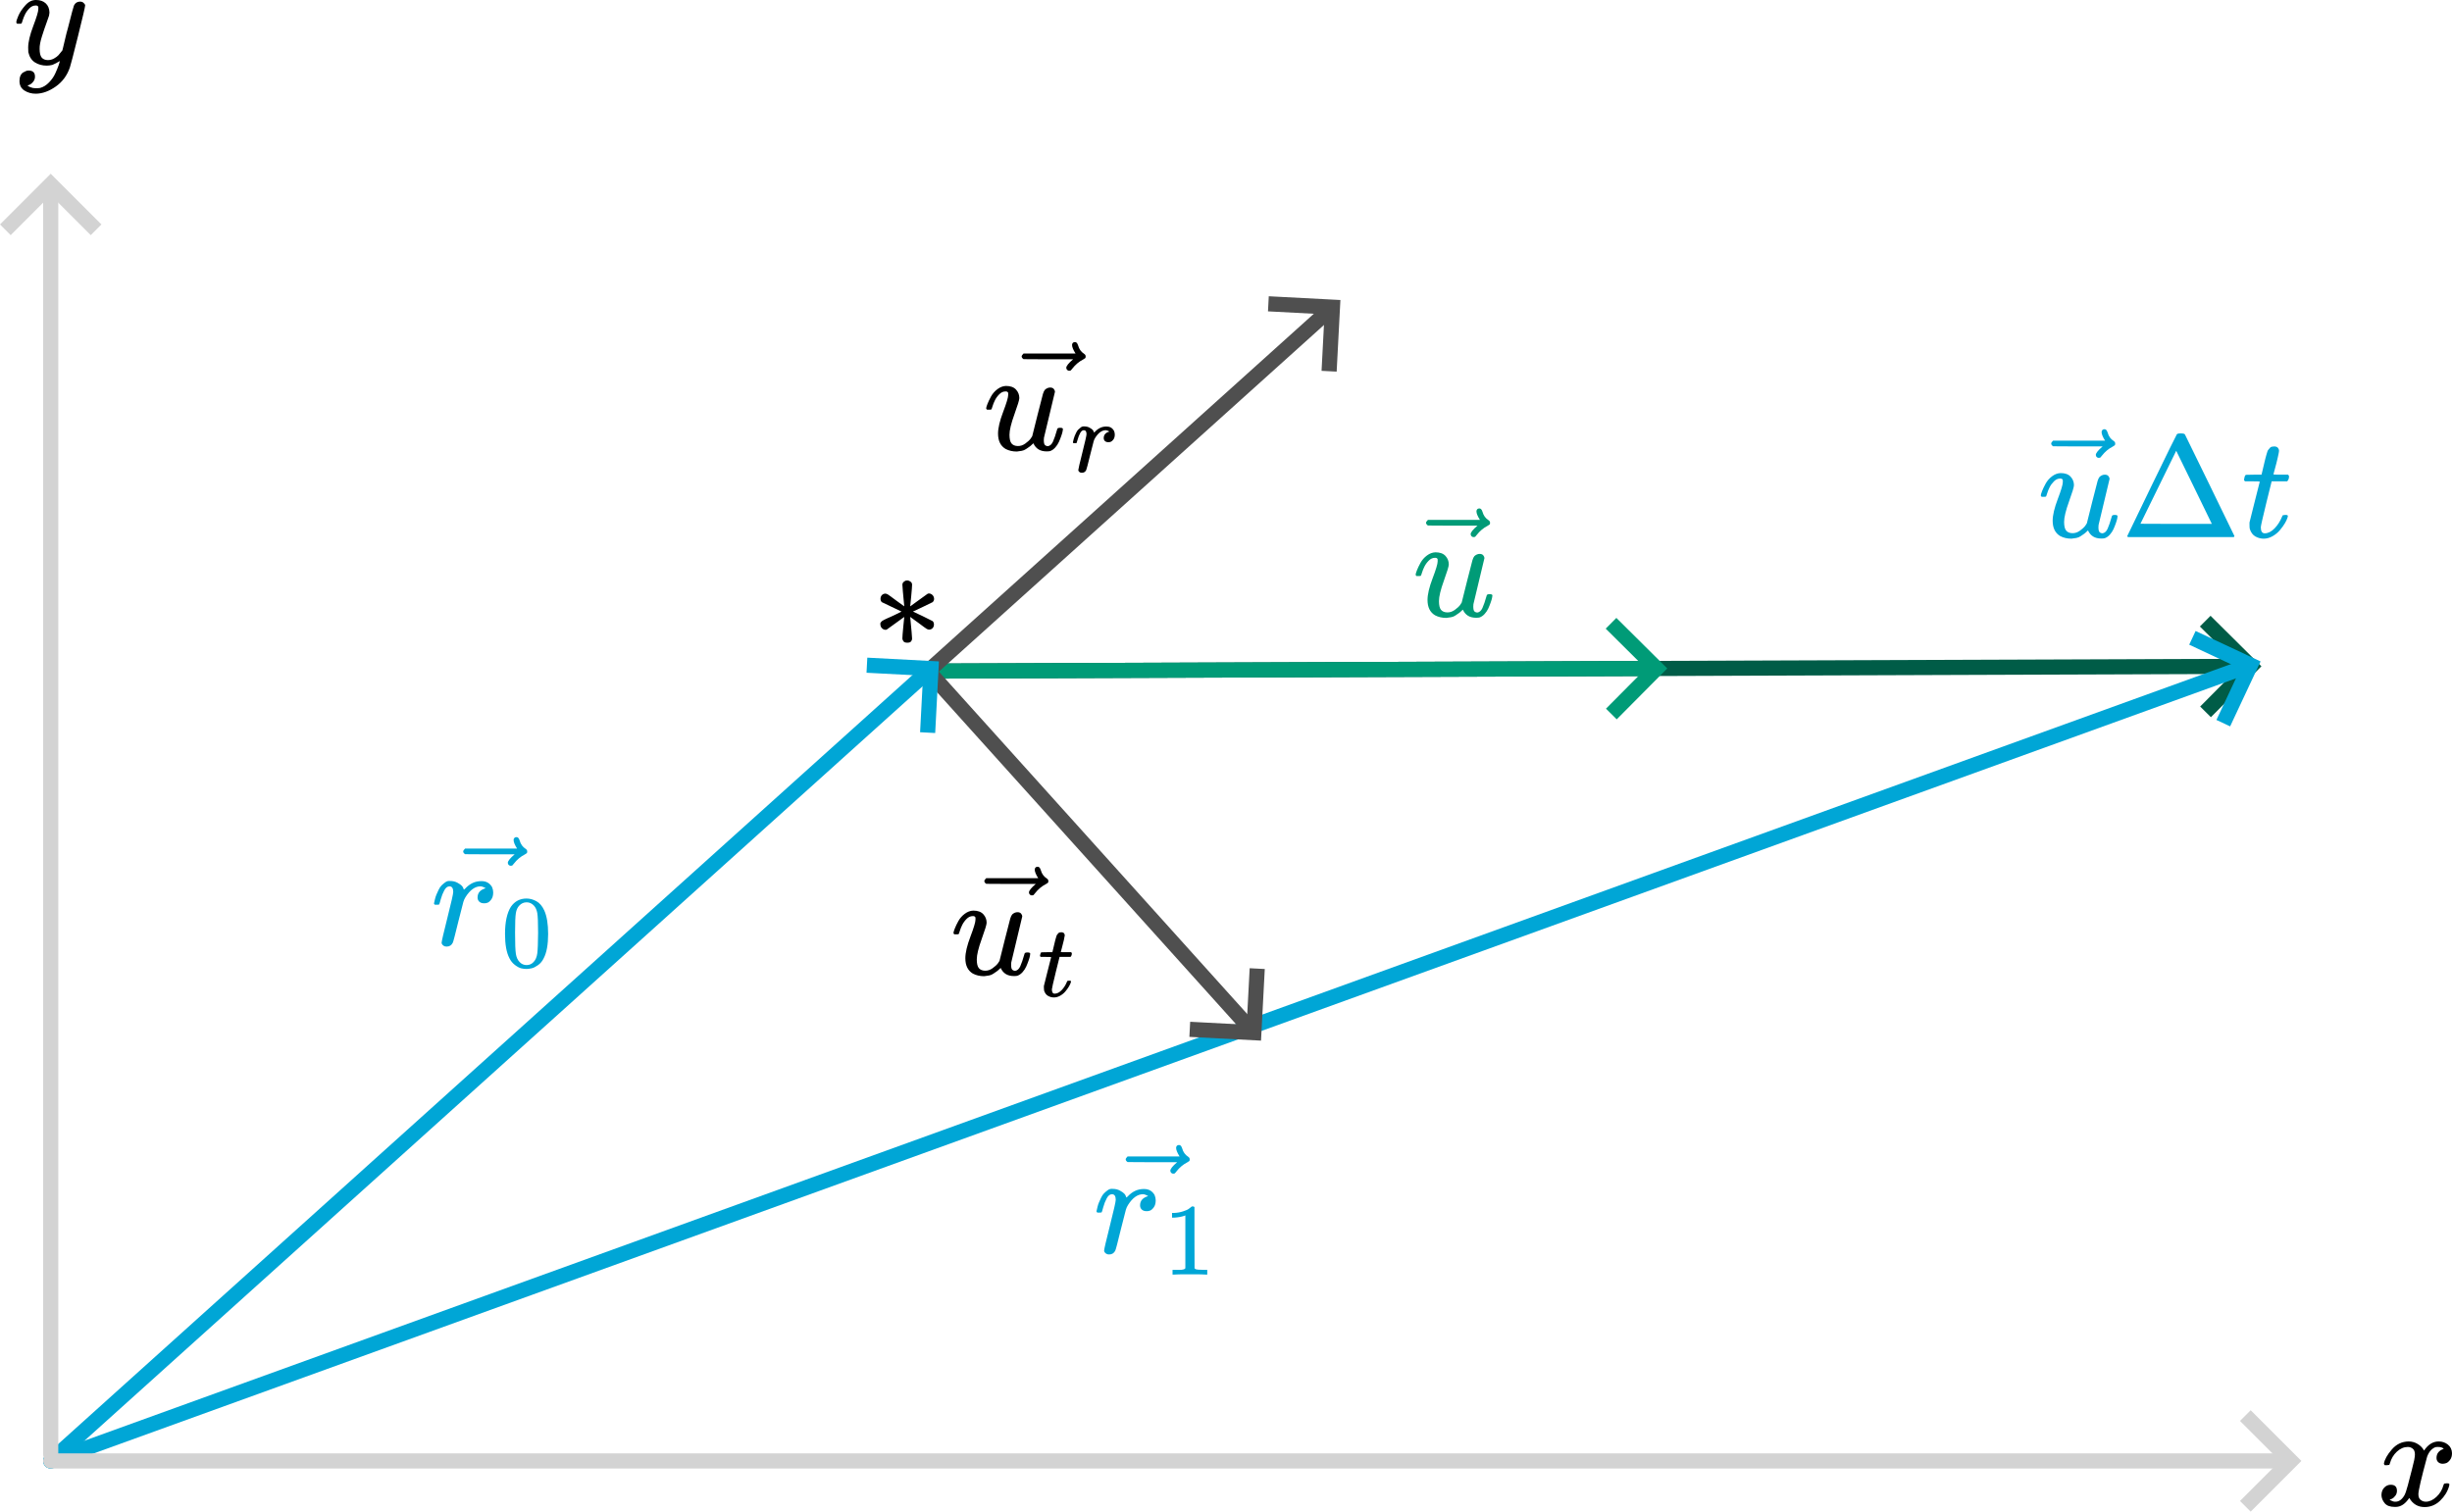
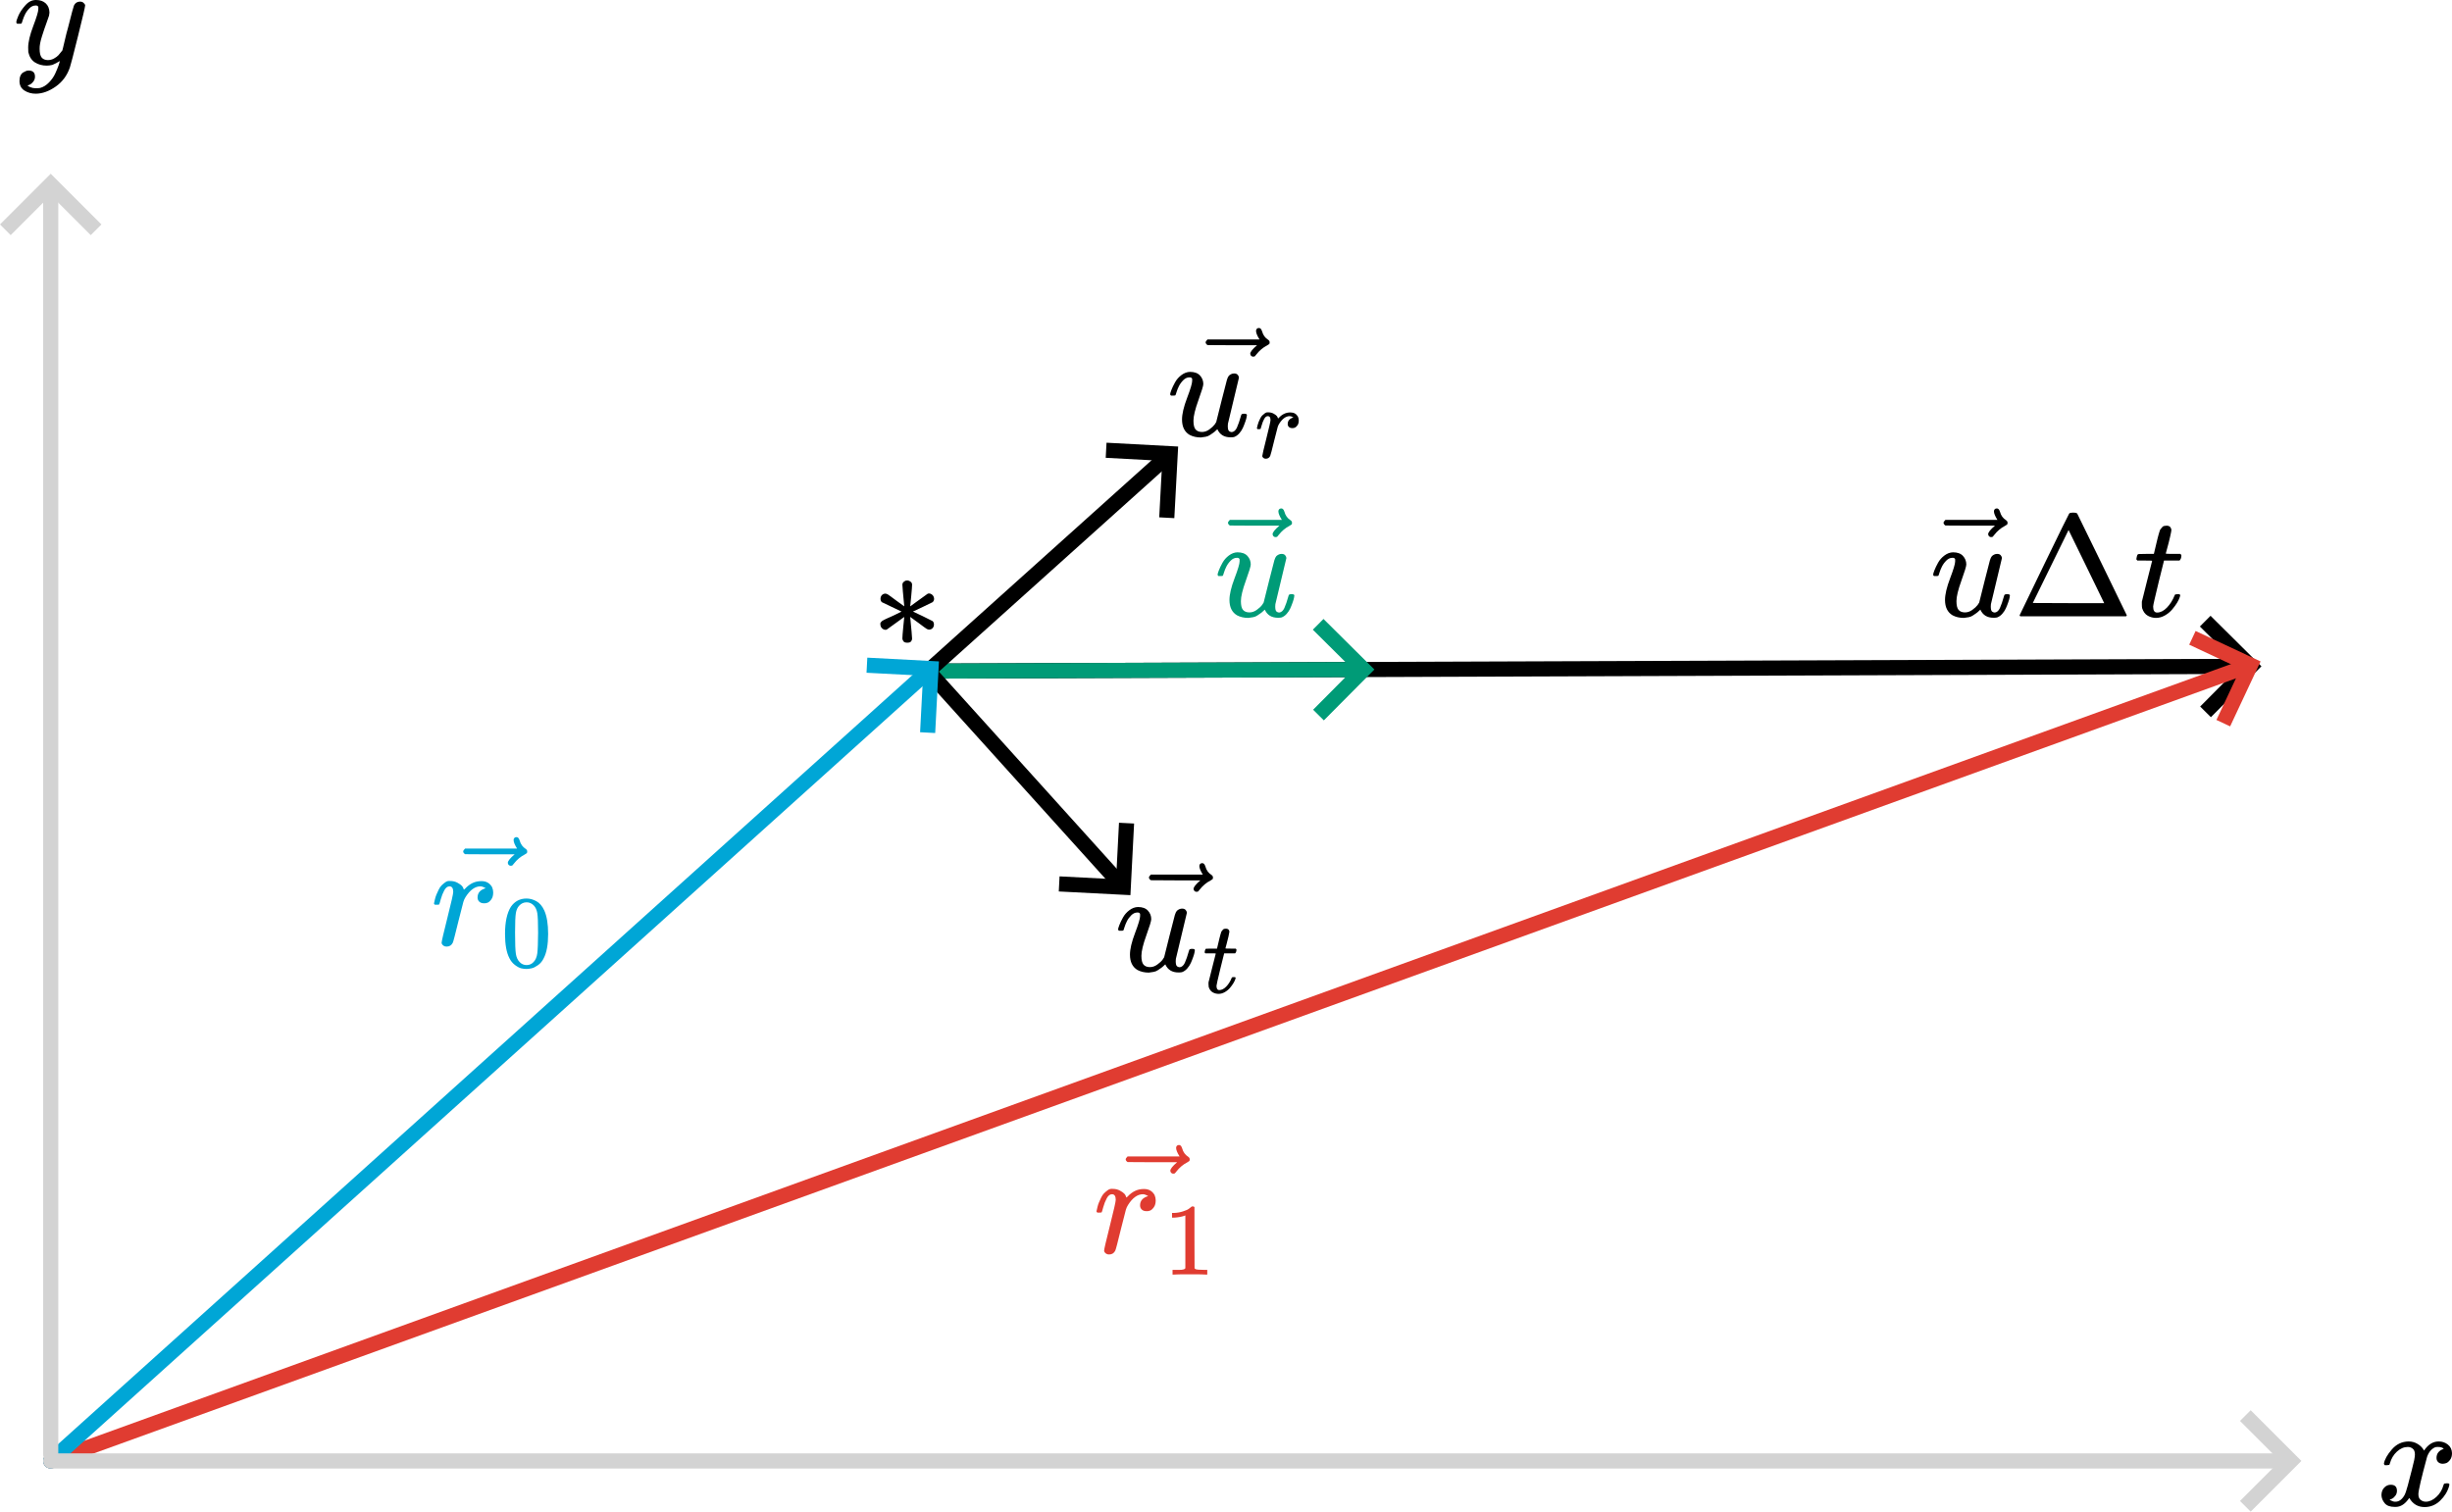
<svg xmlns="http://www.w3.org/2000/svg" xmlns:xlink="http://www.w3.org/1999/xlink" width="162.111mm" height="99.967mm" viewBox="0 0 162.111 99.967" version="1.1" id="svg1" xml:space="preserve">
  <defs id="defs1">
    <marker style="overflow:visible" id="ArrowWide" refX="0" refY="0" orient="auto-start-reverse" markerWidth="1" markerHeight="1" viewBox="0 0 1 1" preserveAspectRatio="xMidYMid">
      <path style="fill:none;stroke:context-stroke;stroke-width:1;stroke-linecap:butt" d="M 3,-3 0,0 3,3" transform="rotate(180,0.125,0)" id="path3" />
    </marker>
    <path id="MJX-53-TEX-I-1D466" d="m 21,287 q 0,14 15,48 15,34 48,71 33,37 74,36 41,0 66,-23 25,-23 26,-64 -2,-19 -3,-21 0,-3 -16,-46 -16,-43 -33,-97 -17,-54 -16,-86 0,-43 14,-60 14,-17 42,-18 23,0 43,11 20,11 31,23 11,12 27,33 0,1 5,20 5,19 14,59 9,40 19,74 38,150 42,157 13,27 43,27 13,0 21,-7 8,-7 11,-12 3,-5 2,-9 0,-13 -49,-210 -49,-197 -56,-216 -28,-83 -97,-132 -69,-49 -138,-50 -45,0 -79,22 -34,22 -34,66 0,22 7,37 7,15 19,22 12,7 20,10 8,3 17,3 44,0 44,-42 0,-20 -12,-35 -12,-15 -23,-20 -11,-5 -13,-5 l -3,-1 q 2,-5 19,-12 17,-7 34,-7 h 8 q 17,0 26,2 33,9 61,38 28,29 43,62 15,33 23,56 8,23 8,30 l -6,-4 q -6,-4 -19,-11 -13,-7 -26,-12 -20,-5 -39,-5 -46,0 -81,22 -35,22 -46,71 -1,7 -1,31 0,57 35,149 35,92 35,117 0,1 0,2 0,9 0,12 0,3 -4,7 -4,4 -11,4 h -4 Q 131,404 112,385 93,366 82,344 71,322 65,302 59,282 57,280 55,278 41,278 H 27 q -6,6 -6,9 z" />
    <path id="MJX-53-TEX-I-1D465" d="m 52,289 q 7,42 54,97 47,55 116,56 35,0 64,-18 29,-18 43,-45 42,63 101,63 37,0 64,-22 27,-22 28,-59 0,-29 -14,-47 -14,-18 -27,-22 -13,-4 -23,-4 -19,0 -31,11 -12,11 -12,29 0,46 50,63 -11,13 -40,13 -13,0 -19,-2 -38,-16 -56,-66 -60,-221 -60,-258 0,-28 16,-40 16,-12 35,-12 37,0 73,33 36,33 49,81 3,10 6,11 3,1 16,2 h 4 q 15,0 15,-8 0,-1 -2,-11 Q 486,77 440,33 394,-11 333,-11 263,-11 227,52 186,-10 133,-10 h -6 q -49,0 -70,26 -21,26 -22,55 0,32 19,52 19,20 45,20 43,0 43,-42 Q 142,81 130,66 118,51 107,46 96,41 94,41 l -3,-1 q 0,-1 6,-4 6,-3 16,-7 10,-4 19,-3 36,0 62,45 9,16 23,68 14,52 28,108 14,56 16,66 5,27 5,39 0,28 -15,40 -15,12 -34,12 -40,0 -75,-32 -35,-32 -49,-82 -2,-9 -5,-10 -3,-1 -16,-2 H 58 q -6,6 -6,11 z" />
    <path id="MJX-70-TEX-I-1D45F" d="m 21,287 q 1,3 2,8 1,5 5,22 4,17 10,31 6,14 15,33 9,19 20,30 11,11 26,22 15,11 33,9 29,0 51,-12 22,-12 31,-22 9,-10 11,-20 2,-6 3,-6 1,0 8,7 48,52 111,52 h 3 q 48,0 72,-41 8,-19 8,-37 0,-30 -13,-48 -13,-18 -26,-23 -13,-5 -25,-4 -20,0 -32,11 -12,11 -12,29 0,48 56,64 -22,13 -36,13 -56,0 -103,-74 Q 229,315 224,298 219,281 190,165 156,25 151,16 138,-11 108,-11 95,-11 87,-5 79,1 76,7 q -3,6 -2,10 0,13 40,172 40,159 40,177 0,39 -26,39 -21,0 -36,-28 Q 77,349 68,316 59,283 57,280 55,278 41,278 H 27 q -6,6 -6,9 z" />
    <path id="MJX-70-TEX-N-30" d="m 96,585 q 56,81 153,81 48,0 96,-26 48,-26 78,-92 37,-83 37,-228 0,-155 -43,-237 -20,-42 -55,-67 -35,-25 -61,-31 -26,-6 -51,-7 -26,0 -52,6 -26,6 -61,32 -35,26 -55,67 -43,82 -43,237 0,174 57,265 z m 225,12 q -30,32 -71,32 -42,0 -72,-32 -25,-26 -33,-72 -8,-46 -8,-192 0,-158 8,-208 8,-50 36,-79 28,-30 69,-30 40,0 68,30 29,30 36,84 7,54 8,203 0,145 -8,191 -8,46 -33,73 z" />
    <path id="MJX-70-TEX-N-20D7" d="m 377,694 q 0,8 5,14 5,6 15,6 7,0 12,-5 5,-4 10,-19 10,-37 41,-57 11,-7 11,-18 0,-9 -3,-12 -3,-3 -14,-9 -43,-22 -75,-63 -2,-2 -5,-6 -3,-4 -5,-6 -2,-2 -5,-2 -3,0 -7,-1 -7,0 -13,5 -6,5 -7,15 0,19 47,59 H 213 l -171,1 q -13,9 -13,19 0,7 13,20 h 359 q -24,38 -24,59 z" />
    <path id="MJX-70-TEX-N-31" d="m 213,578 -13,-5 q -14,-5 -40,-10 -26,-5 -58,-7 H 83 v 46 h 19 q 47,2 87,15 40,13 56,24 16,11 28,22 2,3 12,3 9,0 17,-6 V 361 l 1,-300 q 7,-7 12,-9 5,-2 24,-4 19,-2 62,-2 h 26 V 0 H 416 Q 395,3 257,3 121,3 100,0 H 88 v 46 h 26 q 22,0 38,0 16,0 25,1 9,1 16,3 7,2 8,2 1,0 6,5 5,5 6,4 z" />
    <path id="MJX-70-TEX-I-1D462" d="m 21,287 q 0,8 9,31 9,23 25,52 16,29 44,50 28,21 59,22 46,0 69,-25 23,-25 23,-59 0,-18 -34,-112 -34,-94 -34,-141 0,-43 14,-60 14,-17 42,-18 28,-1 53,17 25,18 37,34 l 11,17 q 2,4 38,152 30,120 36,140 6,20 14,29 17,15 36,15 17,0 25,-10 8,-10 8,-19 L 420,84 q -1,-5 -1,-16 0,-25 7,-33 7,-8 21,-9 22,3 35,31 13,28 30,88 2,8 20,8 19,0 19,-9 -1,-5 -2,-14 -1,-9 -9,-32 -8,-23 -17,-43 -9,-20 -25,-38 -16,-18 -36,-25 -8,-2 -24,-2 -66,0 -91,56 -2,-1 -11,-10 -9,-9 -18,-15 -9,-6 -22,-15 -13,-9 -29,-12 -16,-3 -34,-5 -44,0 -78,18 -52,31 -52,106 0,57 35,149 35,92 35,117 0,1 0,2 0,9 0,12 0,3 -4,7 -4,4 -11,4 h -4 Q 131,404 112,385 93,366 82,344 71,322 65,302 59,282 57,280 55,278 41,278 H 27 q -6,6 -6,9 z" />
    <path id="MJX-70-TEX-I-1D461" d="m 26,385 q -7,7 -7,10 0,4 3,16 3,12 5,14 2,5 9,5 7,0 51,1 h 53 l 19,80 q 3,11 7,29 4,18 7,26 3,8 6,20 3,12 8,17 5,5 10,12 5,7 14,9 9,2 18,2 18,-1 25,-11 7,-10 7,-19 0,-7 -9,-47 -9,-40 -20,-79 l -10,-37 q 0,-2 50,-2 h 51 q 7,-7 7,-11 0,-22 -13,-35 H 210 L 174,240 Q 135,80 135,68 q 0,-42 27,-42 35,0 68,34 33,34 53,84 2,6 5,7 3,1 15,2 h 4 q 15,0 15,-8 0,-3 -3,-12 Q 314,117 301,95 288,73 267,48 246,23 216,6 186,-11 155,-11 125,-11 98,4 71,19 59,56 57,64 57,83 v 18 l 35,140 q 35,141 36,142 0,2 -51,2 z" />
    <path id="MJX-70-TEX-N-394" d="m 51,0 q -5,4 -5,7 0,2 169,350 169,348 173,352 3,7 28,7 23,0 28,-7 3,-4 172,-352 Q 785,9 786,7 786,4 781,0 Z M 507,344 384,596 137,92 383,91 h 247 q 0,2 -123,253 z" />
    <path id="MJX-70-TEX-N-2217" d="m 229,286 q -13,134 -13,150 0,18 24,28 1,0 5,0 4,0 6,1 12,-1 22,-9 10,-8 10,-20 0,-17 -6,-80 -6,-63 -7,-70 l 58,42 q 56,41 61,44 5,3 10,3 13,0 24,-10 11,-10 12,-27 0,-13 -10,-23 -5,-3 -68,-33 -63,-30 -68,-32 l 66,-31 70,-35 q 9,-9 9,-23 0,-15 -9,-25 -9,-10 -24,-11 -8,0 -18,6 -10,6 -55,40 l -58,42 q 13,-134 13,-150 0,-10 -7,-19 -7,-9 -26,-9 -19,0 -26,9 -7,9 -8,19 0,17 6,80 6,63 7,70 l -58,-42 q -56,-41 -61,-44 -4,-3 -10,-3 -13,0 -24,10 -11,10 -12,27 0,5 0,8 0,3 3,6 3,3 5,6 2,3 9,7 7,4 13,7 6,3 19,9 13,6 25,11 12,5 32,15 20,10 40,20 L 74,315 q -9,9 -9,23 0,15 9,25 9,10 24,11 8,0 18,-6 10,-6 55,-40 z" />
  </defs>
  <g id="layer1" transform="translate(-25.59181,-180.1176)">
-     <path style="fill:#00a6d6;stroke:#005c47;stroke-width:1;stroke-linecap:round;stroke-dasharray:none;stroke-opacity:1;marker-end:url(#ArrowWide)" d="M 86.958,224.497 174.147,224.184" id="path57" />
-     <path style="opacity:1;fill:#009b77;stroke:#009b77;stroke-width:1;stroke-linecap:round;stroke-dasharray:none;stroke-opacity:1;marker-end:url(#ArrowWide)" d="m 86.958,224.497 47.906,-0.172" id="path60" />
-     <path style="fill:none;stroke:#00a6d6;stroke-width:1;stroke-linecap:round;stroke-dasharray:none;stroke-opacity:1;marker-end:url(#ArrowWide)" d="M 28.945,276.731 174.147,224.184" id="path54" />
+     <path style="fill:#00a6d6;stroke:#000000;stroke-width:1;stroke-linecap:round;stroke-dasharray:none;stroke-opacity:1;marker-end:url(#ArrowWide)" d="M 86.958,224.497 174.147,224.184" id="path57" />
+     <path style="fill:#e03c31;stroke:#e03c31;stroke-width:1;stroke-linecap:round;stroke-dasharray:none;stroke-opacity:1;marker-end:url(#ArrowWide)" d="M 28.945,276.731 174.147,224.184" id="path54" />
    <g data-mml-node="mi" transform="matrix(0.00957793,0,0,-0.00957793,26.46827,184.3513)" id="g45" style="fill:#000000;stroke:#000000;stroke-width:0">
      <use data-c="1D466" xlink:href="#MJX-53-TEX-I-1D466" id="use44" style="stroke-width:0" />
    </g>
    <g data-mml-node="TeXAtom" data-mjx-texclass="ORD" id="g6-2" style="fill:#00a6d6;stroke:#000000;stroke-width:0" transform="matrix(0.00957591,0,0,-0.00957591,54.08212,242.6108)">
      <g data-mml-node="mover" id="g5-1" style="fill:#00a6d6;stroke-width:0">
        <g data-mml-node="msub" id="g3-6" style="fill:#00a6d6;stroke-width:0">
          <g data-mml-node="mi" id="g1-85" style="fill:#00a6d6;stroke-width:0">
            <use data-c="1D45F" xlink:href="#MJX-70-TEX-I-1D45F" id="use1-7" style="fill:#00a6d6;stroke-width:0" />
          </g>
          <g data-mml-node="mn" transform="matrix(0.707,0,0,0.707,484,-150)" id="g2-6" style="fill:#00a6d6;stroke-width:0">
            <use data-c="30" xlink:href="#MJX-70-TEX-N-30" id="use2-1" style="fill:#00a6d6;stroke-width:0" />
          </g>
        </g>
        <g data-mml-node="mo" transform="translate(193.8,31)" id="g4-89" style="fill:#00a6d6;stroke-width:0">
          <use data-c="20D7" xlink:href="#MJX-70-TEX-N-20D7" id="use3-2" style="fill:#00a6d6;stroke-width:0" />
        </g>
      </g>
    </g>
-     <g data-mml-node="TeXAtom" data-mjx-texclass="ORD" transform="matrix(0.00957591,0,0,-0.00957591,97.88268,262.971)" id="g12-7" style="fill:#00a6d6;stroke:#000000;stroke-width:0">
-       <g data-mml-node="mover" id="g11-9" style="fill:#00a6d6;stroke-width:0">
-         <g data-mml-node="msub" id="g9-5" style="fill:#00a6d6;stroke-width:0">
-           <g data-mml-node="mi" id="g7-4" style="fill:#00a6d6;stroke-width:0">
-             <use data-c="1D45F" xlink:href="#MJX-70-TEX-I-1D45F" id="use6-3" style="fill:#00a6d6;stroke-width:0" />
+     <g data-mml-node="TeXAtom" data-mjx-texclass="ORD" transform="matrix(0.00957591,0,0,-0.00957591,97.88268,262.971)" id="g12-7" style="fill:#e03c31;stroke:#000000;stroke-width:0">
+       <g data-mml-node="mover" id="g11-9" style="fill:#e03c31;stroke-width:0">
+         <g data-mml-node="msub" id="g9-5" style="fill:#e03c31;stroke-width:0">
+           <g data-mml-node="mi" id="g7-4" style="fill:#e03c31;stroke-width:0">
+             <use data-c="1D45F" xlink:href="#MJX-70-TEX-I-1D45F" id="use6-3" style="fill:#e03c31;stroke-width:0" />
          </g>
-           <g data-mml-node="mn" transform="matrix(0.707,0,0,0.707,484,-150)" id="g8-1" style="fill:#00a6d6;stroke-width:0">
-             <use data-c="31" xlink:href="#MJX-70-TEX-N-31" id="use7" style="fill:#00a6d6;stroke-width:0" />
+           <g data-mml-node="mn" transform="matrix(0.707,0,0,0.707,484,-150)" id="g8-1" style="fill:#e03c31;stroke-width:0">
+             <use data-c="31" xlink:href="#MJX-70-TEX-N-31" id="use7" style="fill:#e03c31;stroke-width:0" />
          </g>
        </g>
-         <g data-mml-node="mo" transform="translate(193.8,31)" id="g10-2" style="fill:#00a6d6;stroke-width:0">
-           <use data-c="20D7" xlink:href="#MJX-70-TEX-N-20D7" id="use9-3" style="fill:#00a6d6;stroke-width:0" />
+         <g data-mml-node="mo" transform="translate(193.8,31)" id="g10-2" style="fill:#e03c31;stroke-width:0">
+           <use data-c="20D7" xlink:href="#MJX-70-TEX-N-20D7" id="use9-3" style="fill:#e03c31;stroke-width:0" />
        </g>
      </g>
    </g>
-     <g data-mml-node="TeXAtom" data-mjx-texclass="ORD" transform="matrix(0.00957591,0,0,-0.00957591,88.42798,244.5692)" id="g18" style="fill:#000000;stroke:#000000;stroke-width:0">
+     <g data-mml-node="TeXAtom" data-mjx-texclass="ORD" transform="matrix(0.00957591,0,0,-0.00957591,99.31154,244.3319)" id="g18" style="fill:#000000;stroke:#000000;stroke-width:0">
      <g data-mml-node="mover" id="g17" style="stroke-width:0">
        <g data-mml-node="msub" id="g15" style="stroke-width:0">
          <g data-mml-node="mi" id="g13-3" style="stroke-width:0">
            <use data-c="1D462" xlink:href="#MJX-70-TEX-I-1D462" id="use12-4" style="stroke-width:0" />
          </g>
          <g data-mml-node="mi" transform="matrix(0.707,0,0,0.707,605,-150)" id="g14-11" style="stroke-width:0">
            <use data-c="1D461" xlink:href="#MJX-70-TEX-I-1D461" id="use13" style="stroke-width:0" />
          </g>
        </g>
        <g data-mml-node="mo" transform="translate(205.1,31)" id="g16" style="stroke-width:0">
          <use data-c="20D7" xlink:href="#MJX-70-TEX-N-20D7" id="use15" style="stroke-width:0" />
        </g>
      </g>
    </g>
-     <g data-mml-node="TeXAtom" data-mjx-texclass="ORD" transform="matrix(0.00957591,0,0,-0.00957591,90.58996,209.873)" id="g24" style="fill:#000000;stroke:#000000;stroke-width:0">
+     <g data-mml-node="TeXAtom" data-mjx-texclass="ORD" transform="matrix(0.00957591,0,0,-0.00957591,102.7535,208.9421)" id="g24" style="fill:#000000;stroke:#000000;stroke-width:0">
      <g data-mml-node="mover" id="g23-3" style="stroke-width:0">
        <g data-mml-node="msub" id="g21" style="stroke-width:0">
          <g data-mml-node="mi" id="g19" style="stroke-width:0">
            <use data-c="1D462" xlink:href="#MJX-70-TEX-I-1D462" id="use18" style="stroke-width:0" />
          </g>
          <g data-mml-node="mi" transform="matrix(0.707,0,0,0.707,605,-150)" id="g20" style="stroke-width:0">
            <use data-c="1D45F" xlink:href="#MJX-70-TEX-I-1D45F" id="use19" style="stroke-width:0" />
          </g>
        </g>
        <g data-mml-node="mo" transform="translate(237,31)" id="g22" style="stroke-width:0">
          <use data-c="20D7" xlink:href="#MJX-70-TEX-N-20D7" id="use21" style="stroke-width:0" />
        </g>
      </g>
    </g>
-     <g data-mml-node="TeXAtom" data-mjx-texclass="ORD" transform="matrix(0.00957591,0,0,-0.00957591,118.984,220.8748)" id="g28" style="fill:#009b77;stroke:#000000;stroke-width:0">
+     <g data-mml-node="TeXAtom" data-mjx-texclass="ORD" transform="matrix(0.00957591,0,0,-0.00957591,105.8897,220.8748)" id="g28" style="fill:#009b77;stroke:#000000;stroke-width:0">
      <g data-mml-node="mover" id="g27" style="fill:#009b77;stroke-width:0">
        <g data-mml-node="mi" id="g25" style="fill:#009b77;stroke-width:0">
          <use data-c="1D462" xlink:href="#MJX-70-TEX-I-1D462" id="use24" style="fill:#009b77;stroke-width:0" />
        </g>
        <g data-mml-node="mo" transform="translate(63.8,31)" id="g26" style="fill:#009b77;stroke-width:0">
          <use data-c="20D7" xlink:href="#MJX-70-TEX-N-20D7" id="use25" style="fill:#009b77;stroke-width:0" />
        </g>
      </g>
    </g>
-     <g id="g56" transform="translate(43.10732,-79.77945)" style="fill:#00a6d6">
-       <g data-mml-node="TeXAtom" data-mjx-texclass="ORD" transform="matrix(0.00957591,0,0,-0.00957591,117.2079,295.4147)" id="g32" style="fill:#00a6d6;stroke:#000000;stroke-width:0">
-         <g data-mml-node="mover" id="g31" style="fill:#00a6d6;stroke-width:0">
-           <g data-mml-node="mi" id="g29" style="fill:#00a6d6;stroke-width:0">
-             <use data-c="1D462" xlink:href="#MJX-70-TEX-I-1D462" id="use28" style="fill:#00a6d6;stroke-width:0" />
+     <g id="g56" transform="translate(35.99002,-74.53991)" style="fill:#000000;fill-opacity:1">
+       <g data-mml-node="TeXAtom" data-mjx-texclass="ORD" transform="matrix(0.00957591,0,0,-0.00957591,117.2079,295.4147)" id="g32" style="fill:#000000;fill-opacity:1;stroke:#000000;stroke-width:0">
+         <g data-mml-node="mover" id="g31" style="fill:#000000;fill-opacity:1;stroke-width:0">
+           <g data-mml-node="mi" id="g29" style="fill:#000000;fill-opacity:1;stroke-width:0">
+             <use data-c="1D462" xlink:href="#MJX-70-TEX-I-1D462" id="use28" style="fill:#000000;fill-opacity:1;stroke-width:0" />
          </g>
-           <g data-mml-node="mo" transform="translate(63.8,31)" id="g30" style="fill:#00a6d6;stroke-width:0">
-             <use data-c="20D7" xlink:href="#MJX-70-TEX-N-20D7" id="use29" style="fill:#00a6d6;stroke-width:0" />
+           <g data-mml-node="mo" transform="translate(63.8,31)" id="g30" style="fill:#000000;fill-opacity:1;stroke-width:0">
+             <use data-c="20D7" xlink:href="#MJX-70-TEX-N-20D7" id="use29" style="fill:#000000;fill-opacity:1;stroke-width:0" />
          </g>
        </g>
      </g>
-       <g data-mml-node="mi" transform="matrix(0.00957591,0,0,-0.00957591,122.6853,295.4147)" id="g33" style="fill:#00a6d6;stroke:#000000;stroke-width:0">
-         <use data-c="394" xlink:href="#MJX-70-TEX-N-394" id="use32" style="fill:#00a6d6;stroke-width:0" />
+       <g data-mml-node="mi" transform="matrix(0.00957591,0,0,-0.00957591,122.6853,295.4147)" id="g33" style="fill:#000000;fill-opacity:1;stroke:#000000;stroke-width:0">
+         <use data-c="394" xlink:href="#MJX-70-TEX-N-394" id="use32" style="fill:#000000;fill-opacity:1;stroke-width:0" />
      </g>
-       <g data-mml-node="mi" transform="matrix(0.00957591,0,0,-0.00957591,130.6621,295.4147)" id="g34" style="fill:#00a6d6;stroke:#000000;stroke-width:0">
-         <use data-c="1D461" xlink:href="#MJX-70-TEX-I-1D461" id="use33" style="fill:#00a6d6;stroke-width:0" />
+       <g data-mml-node="mi" transform="matrix(0.00957591,0,0,-0.00957591,130.6621,295.4147)" id="g34" style="fill:#000000;fill-opacity:1;stroke:#000000;stroke-width:0">
+         <use data-c="1D461" xlink:href="#MJX-70-TEX-I-1D461" id="use33" style="fill:#000000;fill-opacity:1;stroke-width:0" />
      </g>
    </g>
    <g data-mml-node="mo" transform="matrix(0.00957591,0,0,-0.00957591,83.18312,222.9549)" id="g35" style="fill:#000000;stroke:#000000;stroke-width:0">
      <use data-c="2217" xlink:href="#MJX-70-TEX-N-2217" id="use34" style="stroke-width:0" />
    </g>
-     <path style="fill:none;stroke:#4f4f4f;stroke-width:1;stroke-linecap:round;stroke-dasharray:none;stroke-opacity:1;marker-end:url(#ArrowWide)" d="m 86.958,224.497 21.364,23.727" id="path56" />
-     <path style="fill:none;stroke:#4f4f4f;stroke-width:1;stroke-linecap:round;stroke-dasharray:none;stroke-opacity:1;marker-end:url(#ArrowWide)" d="M 86.958,224.497 113.5,200.598" id="path51" />
+     <path style="fill:#009b77;stroke:#009b77;stroke-width:1;stroke-linecap:round;stroke-dasharray:none;stroke-opacity:1;marker-end:url(#ArrowWide)" d="m 86.958,224.497 28.543,-0.102" id="path60" />
+     <path style="opacity:1;fill:#000000;fill-opacity:1;stroke:#000000;stroke-width:1;stroke-linecap:round;stroke-dasharray:none;stroke-opacity:1;marker-end:url(#ArrowWide)" d="m 86.958,224.497 12.729,14.107" id="path56" />
+     <path style="opacity:1;fill:#000000;fill-opacity:1;stroke:#000000;stroke-width:1;stroke-linecap:round;stroke-dasharray:none;stroke-opacity:1;marker-end:url(#ArrowWide)" d="M 86.958,224.497 102.772,210.287" id="path51" />
    <path style="fill:none;stroke:#00a6d6;stroke-width:1;stroke-linecap:round;stroke-dasharray:none;stroke-opacity:1;marker-end:url(#ArrowWide)" d="M 28.945,276.731 86.958,224.497" id="path52" />
    <path style="fill:#f3c600;stroke:#d3d3d3;stroke-width:1;stroke-linecap:round;stroke-dasharray:none;stroke-opacity:1;marker-end:url(#ArrowWide)" d="M 28.945,276.731 H 176.79" id="path30" />
    <path style="fill:#f3c600;stroke:#d3d3d3;stroke-width:1;stroke-linecap:round;stroke-dasharray:none;stroke-opacity:1;marker-end:url(#ArrowWide)" d="M 28.945,276.302 V 192.564" id="path31" />
    <g data-mml-node="mi" transform="matrix(0.00957793,0,0,-0.00957793,182.7036,279.6757)" id="g36" style="fill:#000000;stroke:#000000;stroke-width:0">
      <use data-c="1D465" xlink:href="#MJX-53-TEX-I-1D465" id="use23" style="stroke-width:0" />
    </g>
  </g>
</svg>
